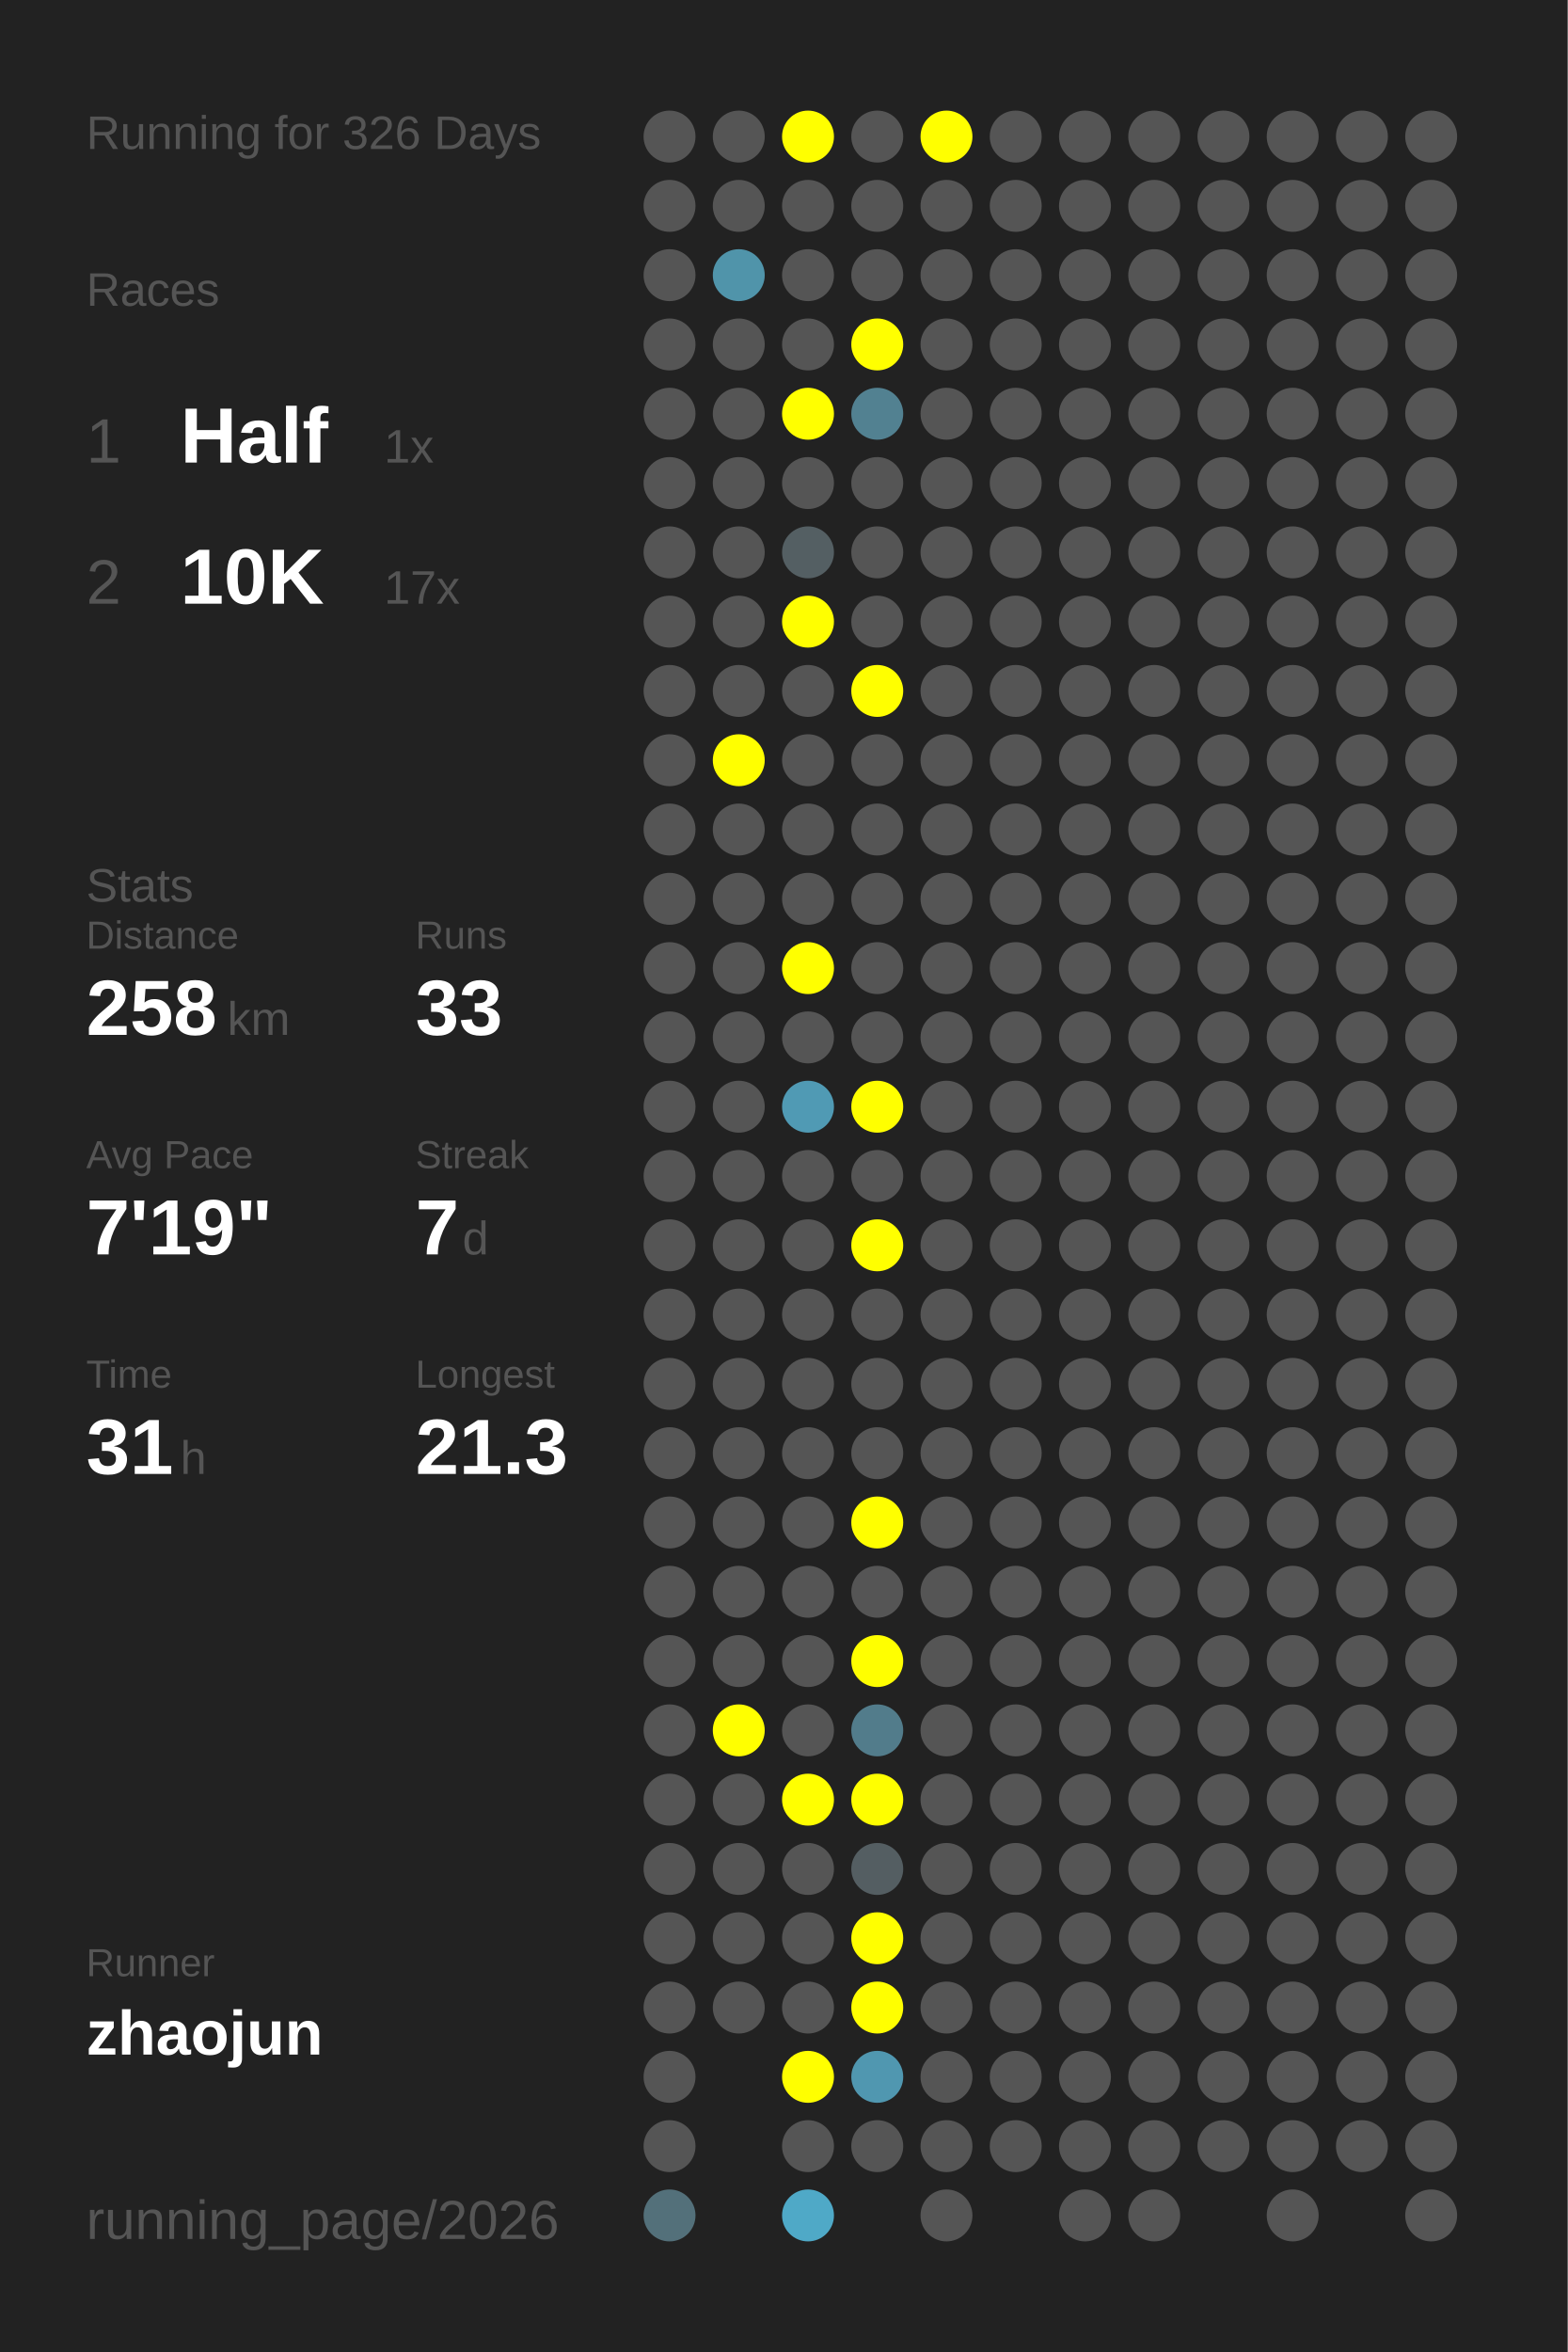
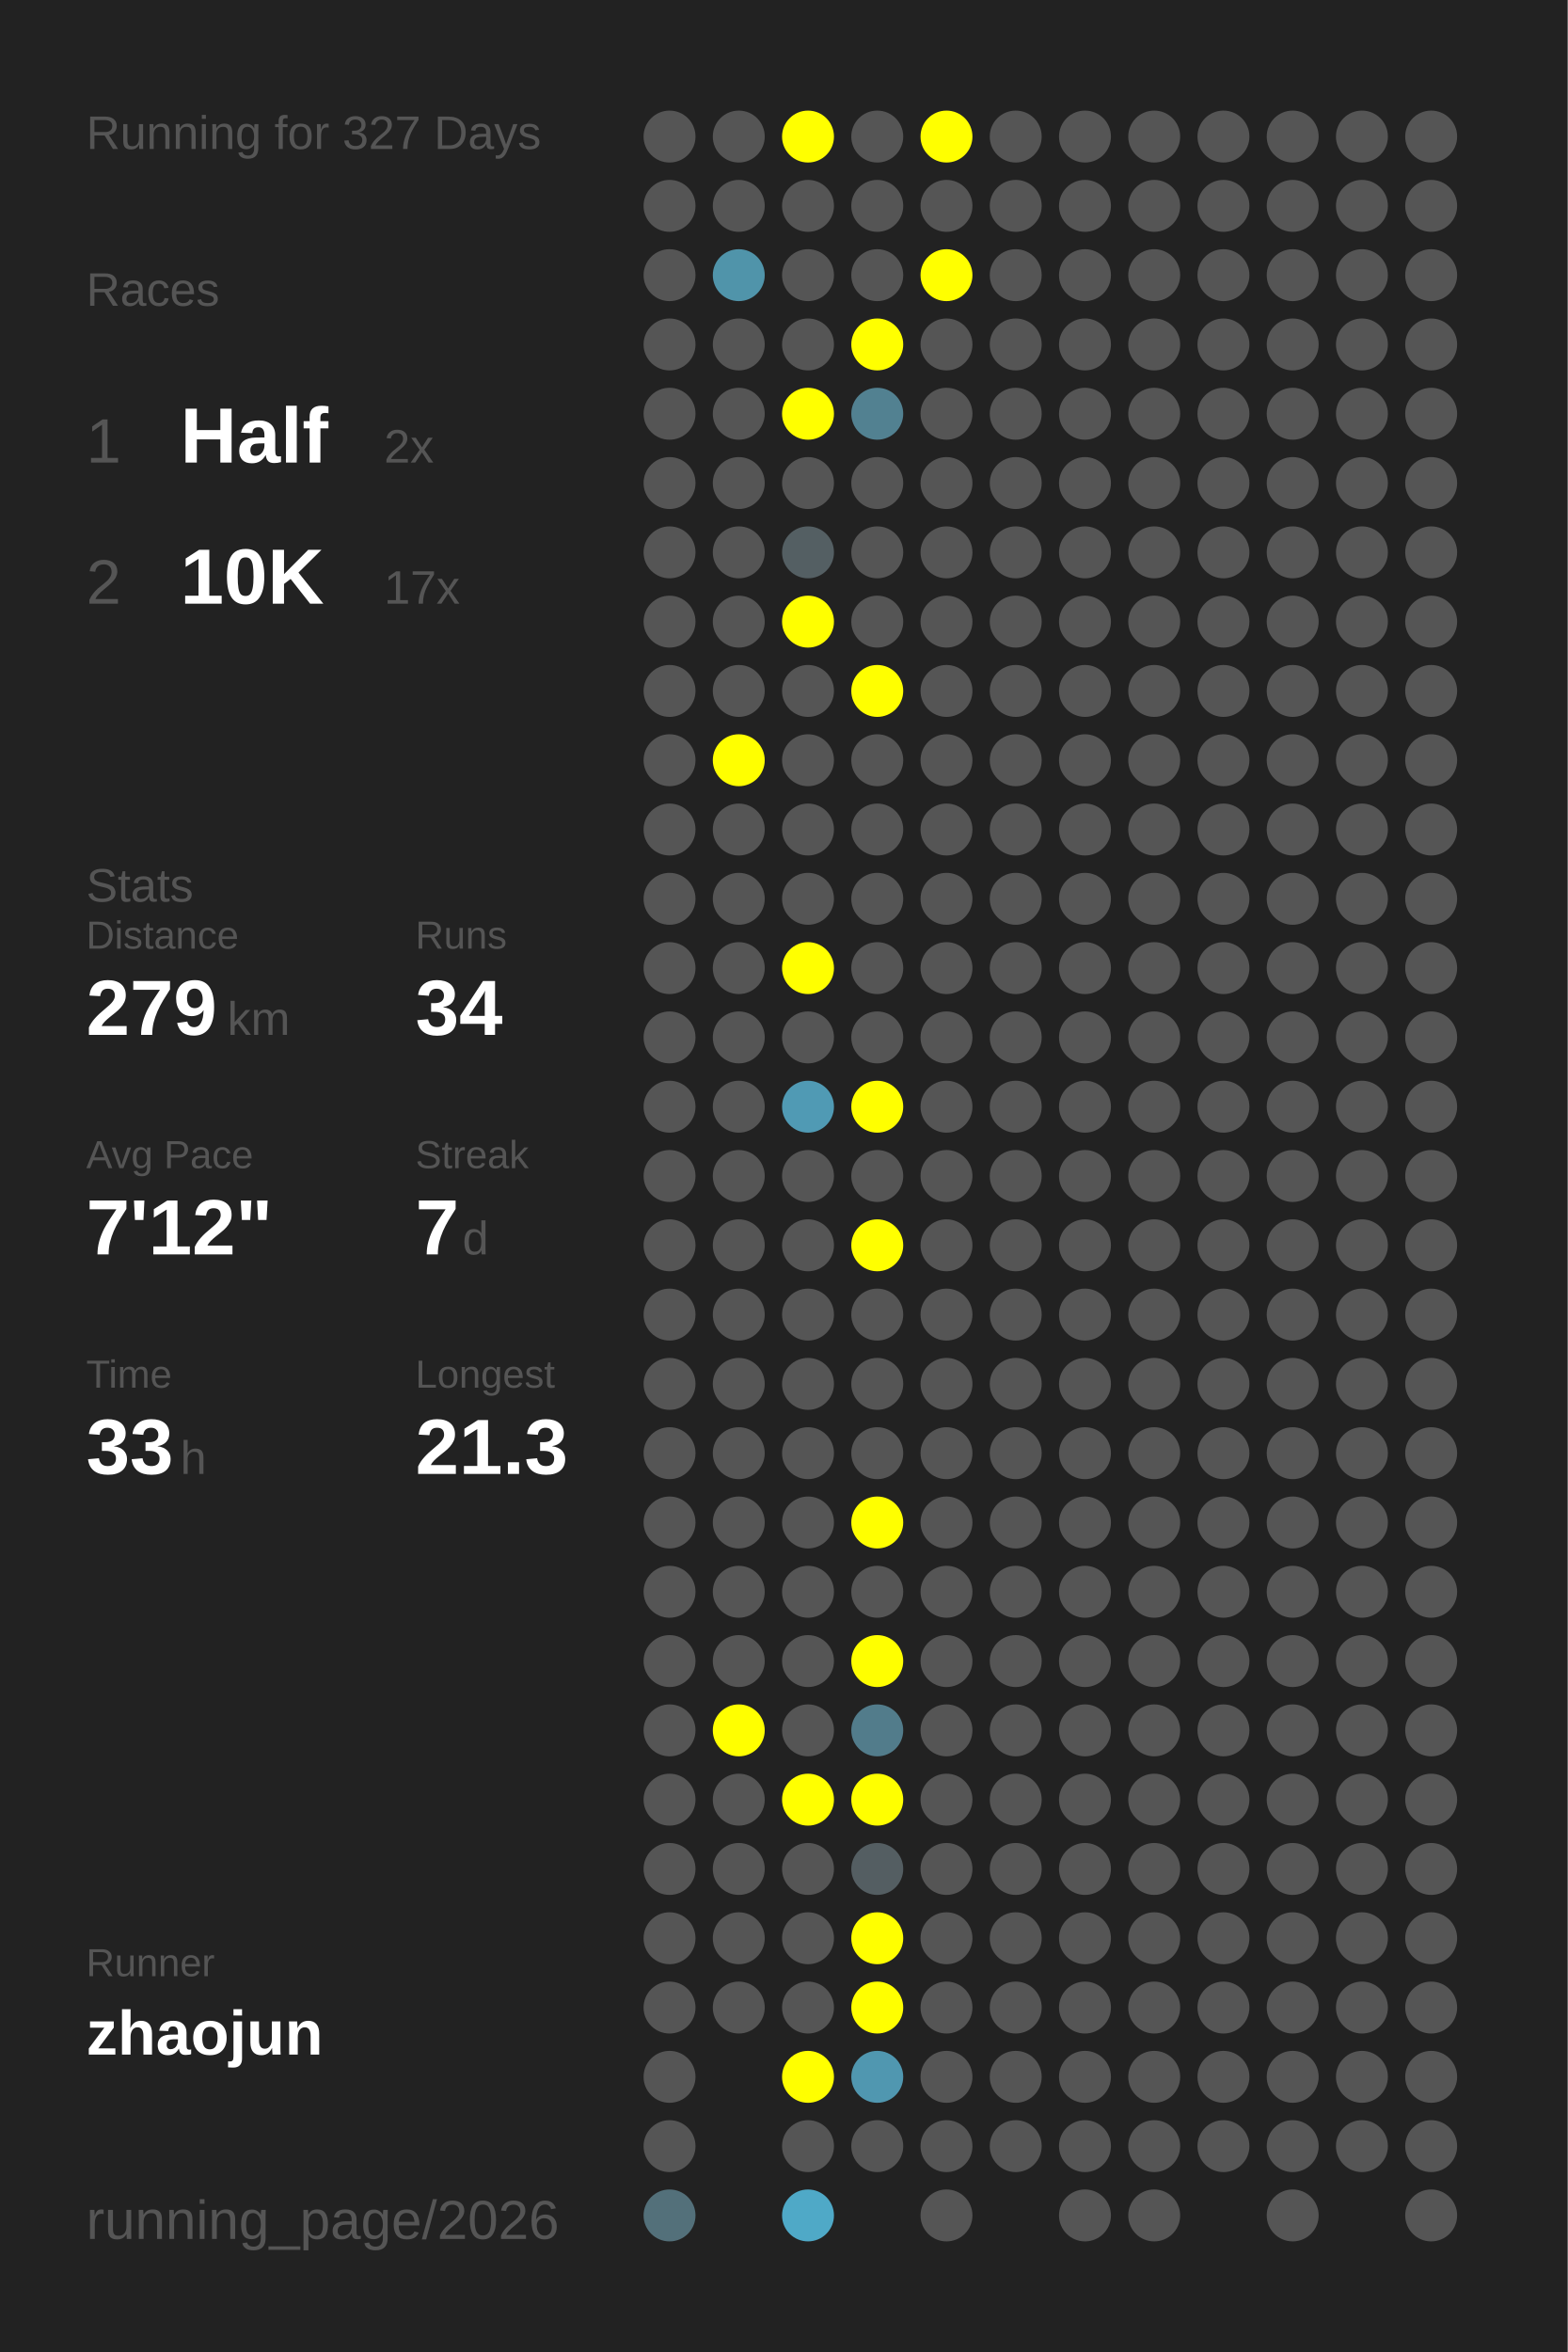
<svg xmlns="http://www.w3.org/2000/svg" baseProfile="full" height="300mm" version="1.1" viewBox="0,0,200,300" width="200mm">
  <defs />
  <rect fill="#222222" height="300" width="200" x="0" y="0" />
-   <text fill="#555555" style="font-size:6px; font-family:Arial;" x="11" y="19">Running for 326 Days</text>
+   <text fill="#555555" style="font-size:6px; font-family:Arial;" x="11" y="19">Running for 327 Days</text>
  <text fill="#555555" style="font-size:6px; font-family:Arial;" x="11" y="39">Races</text>
  <text fill="#555555" style="font-size:8px; font-family:Arial;" x="11" y="59">1</text>
  <text fill="#FFFFFF" style="font-size:10px; font-family:Arial; font-weight:bold;" x="23" y="59">Half</text>
-   <text fill="#555555" style="font-size:6px; font-family:Arial;" x="49" y="59">1x</text>
+   <text fill="#555555" style="font-size:6px; font-family:Arial;" x="49" y="59">2x</text>
  <text fill="#555555" style="font-size:8px; font-family:Arial;" x="11" y="77">2</text>
  <text fill="#FFFFFF" style="font-size:10px; font-family:Arial; font-weight:bold;" x="23" y="77">10K</text>
  <text fill="#555555" style="font-size:6px; font-family:Arial;" x="49" y="77">17x</text>
  <text fill="#555555" style="font-size:6px; font-family:Arial;" x="11" y="115">Stats</text>
  <text fill="#555555" style="font-size:5px; font-family:Arial;" x="11" y="121">Distance</text>
-   <text fill="#FFFFFF" style="font-size:10px; font-family:Arial; font-weight:bold;" x="11" y="132">258</text>
+   <text fill="#FFFFFF" style="font-size:10px; font-family:Arial; font-weight:bold;" x="11" y="132">279</text>
  <text fill="#555555" style="font-size:6px; font-family:Arial;" x="29" y="132">km</text>
  <text fill="#555555" style="font-size:5px; font-family:Arial;" x="53" y="121">Runs</text>
-   <text fill="#FFFFFF" style="font-size:10px; font-family:Arial; font-weight:bold;" x="53" y="132">33</text>
+   <text fill="#FFFFFF" style="font-size:10px; font-family:Arial; font-weight:bold;" x="53" y="132">34</text>
  <text fill="#555555" style="font-size:5px; font-family:Arial;" x="11" y="149">Avg Pace</text>
-   <text fill="#FFFFFF" style="font-size:10px; font-family:Arial; font-weight:bold;" x="11" y="160">7'19"</text>
+   <text fill="#FFFFFF" style="font-size:10px; font-family:Arial; font-weight:bold;" x="11" y="160">7'12"</text>
  <text fill="#555555" style="font-size:5px; font-family:Arial;" x="53" y="149">Streak</text>
  <text fill="#FFFFFF" style="font-size:10px; font-family:Arial; font-weight:bold;" x="53" y="160">7</text>
  <text fill="#555555" style="font-size:6px; font-family:Arial;" x="59" y="160">d</text>
  <text fill="#555555" style="font-size:5px; font-family:Arial;" x="11" y="177">Time</text>
-   <text fill="#FFFFFF" style="font-size:10px; font-family:Arial; font-weight:bold;" x="11" y="188">31</text>
+   <text fill="#FFFFFF" style="font-size:10px; font-family:Arial; font-weight:bold;" x="11" y="188">33</text>
  <text fill="#555555" style="font-size:6px; font-family:Arial;" x="23" y="188">h</text>
  <text fill="#555555" style="font-size:5px; font-family:Arial;" x="53" y="177">Longest</text>
  <text fill="#FFFFFF" style="font-size:10px; font-family:Arial; font-weight:bold;" x="53" y="188">21.3</text>
  <text fill="#555555" style="font-size:5px; font-family:Arial;" x="11" y="252.065">Runner</text>
  <text fill="#FFFFFF" style="font-size:8px; font-family:Arial; font-weight:bold;" x="11" y="262.065">zhaojun</text>
  <text fill="#555555" style="font-size:7px; font-family:Arial;" x="11" y="285.581">running_page/2026</text>
  <circle cx="85.417" cy="17.419" fill="#555555" r="3.312" />
  <circle cx="85.417" cy="26.258" fill="#555555" r="3.312" />
  <circle cx="85.417" cy="35.097" fill="#555555" r="3.312" />
  <circle cx="85.417" cy="43.935" fill="#555555" r="3.312" />
  <circle cx="85.417" cy="52.774" fill="#555555" r="3.312" />
  <circle cx="85.417" cy="61.613" fill="#555555" r="3.312" />
  <circle cx="85.417" cy="70.452" fill="#555555" r="3.312" />
  <circle cx="85.417" cy="79.29" fill="#555555" r="3.312" />
  <circle cx="85.417" cy="88.129" fill="#555555" r="3.312" />
  <circle cx="85.417" cy="96.968" fill="#555555" r="3.312" />
  <circle cx="85.417" cy="105.806" fill="#555555" r="3.312" />
  <circle cx="85.417" cy="114.645" fill="#555555" r="3.312" />
  <circle cx="85.417" cy="123.484" fill="#555555" r="3.312" />
  <circle cx="85.417" cy="132.323" fill="#555555" r="3.312" />
  <circle cx="85.417" cy="141.161" fill="#555555" r="3.312" />
  <circle cx="85.417" cy="150" fill="#555555" r="3.312" />
  <circle cx="85.417" cy="158.839" fill="#555555" r="3.312" />
  <circle cx="85.417" cy="167.677" fill="#555555" r="3.312" />
  <circle cx="85.417" cy="176.516" fill="#555555" r="3.312" />
  <circle cx="85.417" cy="185.355" fill="#555555" r="3.312" />
  <circle cx="85.417" cy="194.194" fill="#555555" r="3.312" />
  <circle cx="85.417" cy="203.032" fill="#555555" r="3.312" />
  <circle cx="85.417" cy="211.871" fill="#555555" r="3.312" />
  <circle cx="85.417" cy="220.71" fill="#555555" r="3.312" />
  <circle cx="85.417" cy="229.548" fill="#555555" r="3.312" />
  <circle cx="85.417" cy="238.387" fill="#555555" r="3.312" />
  <circle cx="85.417" cy="247.226" fill="#555555" r="3.312" />
  <circle cx="85.417" cy="256.065" fill="#555555" r="3.312" />
  <circle cx="85.417" cy="264.903" fill="#555555" r="3.312" />
  <circle cx="85.417" cy="273.742" fill="#555555" r="3.312" />
  <circle cx="85.417" cy="282.581" fill="#53707a" r="3.312" />
  <circle cx="94.25" cy="17.419" fill="#555555" r="3.312" />
  <circle cx="94.25" cy="26.258" fill="#555555" r="3.312" />
  <circle cx="94.25" cy="35.097" fill="#5094aa" r="3.312" />
  <circle cx="94.25" cy="43.935" fill="#555555" r="3.312" />
  <circle cx="94.25" cy="52.774" fill="#555555" r="3.312" />
  <circle cx="94.25" cy="61.613" fill="#555555" r="3.312" />
  <circle cx="94.25" cy="70.452" fill="#555555" r="3.312" />
  <circle cx="94.25" cy="79.29" fill="#555555" r="3.312" />
  <circle cx="94.25" cy="88.129" fill="#555555" r="3.312" />
  <circle cx="94.25" cy="96.968" fill="#FFFF00" r="3.312" />
  <circle cx="94.25" cy="105.806" fill="#555555" r="3.312" />
  <circle cx="94.25" cy="114.645" fill="#555555" r="3.312" />
  <circle cx="94.25" cy="123.484" fill="#555555" r="3.312" />
  <circle cx="94.25" cy="132.323" fill="#555555" r="3.312" />
  <circle cx="94.25" cy="141.161" fill="#555555" r="3.312" />
  <circle cx="94.25" cy="150" fill="#555555" r="3.312" />
  <circle cx="94.25" cy="158.839" fill="#555555" r="3.312" />
  <circle cx="94.25" cy="167.677" fill="#555555" r="3.312" />
  <circle cx="94.25" cy="176.516" fill="#555555" r="3.312" />
  <circle cx="94.25" cy="185.355" fill="#555555" r="3.312" />
  <circle cx="94.25" cy="194.194" fill="#555555" r="3.312" />
  <circle cx="94.25" cy="203.032" fill="#555555" r="3.312" />
  <circle cx="94.25" cy="211.871" fill="#555555" r="3.312" />
  <circle cx="94.25" cy="220.71" fill="#FFFF00" r="3.312" />
  <circle cx="94.25" cy="229.548" fill="#555555" r="3.312" />
  <circle cx="94.25" cy="238.387" fill="#555555" r="3.312" />
  <circle cx="94.25" cy="247.226" fill="#555555" r="3.312" />
  <circle cx="94.25" cy="256.065" fill="#555555" r="3.312" />
  <circle cx="103.083" cy="17.419" fill="#FFFF00" r="3.312" />
  <circle cx="103.083" cy="26.258" fill="#555555" r="3.312" />
  <circle cx="103.083" cy="35.097" fill="#555555" r="3.312" />
  <circle cx="103.083" cy="43.935" fill="#555555" r="3.312" />
  <circle cx="103.083" cy="52.774" fill="#FFFF00" r="3.312" />
  <circle cx="103.083" cy="61.613" fill="#555555" r="3.312" />
  <circle cx="103.083" cy="70.452" fill="#545f63" r="3.312" />
  <circle cx="103.083" cy="79.29" fill="#FFFF00" r="3.312" />
  <circle cx="103.083" cy="88.129" fill="#555555" r="3.312" />
  <circle cx="103.083" cy="96.968" fill="#555555" r="3.312" />
  <circle cx="103.083" cy="105.806" fill="#555555" r="3.312" />
  <circle cx="103.083" cy="114.645" fill="#555555" r="3.312" />
  <circle cx="103.083" cy="123.484" fill="#FFFF00" r="3.312" />
  <circle cx="103.083" cy="132.323" fill="#555555" r="3.312" />
  <circle cx="103.083" cy="141.161" fill="#509ab4" r="3.312" />
  <circle cx="103.083" cy="150" fill="#555555" r="3.312" />
  <circle cx="103.083" cy="158.839" fill="#555555" r="3.312" />
  <circle cx="103.083" cy="167.677" fill="#555555" r="3.312" />
  <circle cx="103.083" cy="176.516" fill="#555555" r="3.312" />
  <circle cx="103.083" cy="185.355" fill="#555555" r="3.312" />
  <circle cx="103.083" cy="194.194" fill="#555555" r="3.312" />
  <circle cx="103.083" cy="203.032" fill="#555555" r="3.312" />
  <circle cx="103.083" cy="211.871" fill="#555555" r="3.312" />
  <circle cx="103.083" cy="220.71" fill="#555555" r="3.312" />
  <circle cx="103.083" cy="229.548" fill="#FFFF00" r="3.312" />
  <circle cx="103.083" cy="238.387" fill="#555555" r="3.312" />
  <circle cx="103.083" cy="247.226" fill="#555555" r="3.312" />
  <circle cx="103.083" cy="256.065" fill="#555555" r="3.312" />
  <circle cx="103.083" cy="264.903" fill="#FFFF00" r="3.312" />
  <circle cx="103.083" cy="273.742" fill="#555555" r="3.312" />
  <circle cx="103.083" cy="282.581" fill="#4fa9c7" r="3.312" />
  <circle cx="111.917" cy="17.419" fill="#555555" r="3.312" />
  <circle cx="111.917" cy="26.258" fill="#555555" r="3.312" />
  <circle cx="111.917" cy="35.097" fill="#555555" r="3.312" />
  <circle cx="111.917" cy="43.935" fill="#FFFF00" r="3.312" />
  <circle cx="111.917" cy="52.774" fill="#528191" r="3.312" />
  <circle cx="111.917" cy="61.613" fill="#555555" r="3.312" />
  <circle cx="111.917" cy="70.452" fill="#555555" r="3.312" />
  <circle cx="111.917" cy="79.29" fill="#555555" r="3.312" />
  <circle cx="111.917" cy="88.129" fill="#FFFF00" r="3.312" />
  <circle cx="111.917" cy="96.968" fill="#555555" r="3.312" />
  <circle cx="111.917" cy="105.806" fill="#555555" r="3.312" />
  <circle cx="111.917" cy="114.645" fill="#555555" r="3.312" />
  <circle cx="111.917" cy="123.484" fill="#555555" r="3.312" />
  <circle cx="111.917" cy="132.323" fill="#555555" r="3.312" />
  <circle cx="111.917" cy="141.161" fill="#FFFF00" r="3.312" />
  <circle cx="111.917" cy="150" fill="#555555" r="3.312" />
  <circle cx="111.917" cy="158.839" fill="#FFFF00" r="3.312" />
  <circle cx="111.917" cy="167.677" fill="#555555" r="3.312" />
  <circle cx="111.917" cy="176.516" fill="#555555" r="3.312" />
  <circle cx="111.917" cy="185.355" fill="#555555" r="3.312" />
  <circle cx="111.917" cy="194.194" fill="#FFFF00" r="3.312" />
  <circle cx="111.917" cy="203.032" fill="#555555" r="3.312" />
  <circle cx="111.917" cy="211.871" fill="#FFFF00" r="3.312" />
  <circle cx="111.917" cy="220.71" fill="#527c8b" r="3.312" />
  <circle cx="111.917" cy="229.548" fill="#FFFF00" r="3.312" />
  <circle cx="111.917" cy="238.387" fill="#545e62" r="3.312" />
  <circle cx="111.917" cy="247.226" fill="#FFFF00" r="3.312" />
  <circle cx="111.917" cy="256.065" fill="#FFFF00" r="3.312" />
  <circle cx="111.917" cy="264.903" fill="#5097b0" r="3.312" />
  <circle cx="111.917" cy="273.742" fill="#555555" r="3.312" />
  <circle cx="120.75" cy="17.419" fill="#FFFF00" r="3.312" />
  <circle cx="120.75" cy="26.258" fill="#555555" r="3.312" />
-   <circle cx="120.75" cy="35.097" fill="#555555" r="3.312" />
+   <circle cx="120.75" cy="35.097" fill="#FFFF00" r="3.312" />
  <circle cx="120.75" cy="43.935" fill="#555555" r="3.312" />
  <circle cx="120.75" cy="52.774" fill="#555555" r="3.312" />
  <circle cx="120.75" cy="61.613" fill="#555555" r="3.312" />
  <circle cx="120.75" cy="70.452" fill="#555555" r="3.312" />
  <circle cx="120.75" cy="79.29" fill="#555555" r="3.312" />
  <circle cx="120.75" cy="88.129" fill="#555555" r="3.312" />
  <circle cx="120.75" cy="96.968" fill="#555555" r="3.312" />
  <circle cx="120.75" cy="105.806" fill="#555555" r="3.312" />
  <circle cx="120.75" cy="114.645" fill="#555555" r="3.312" />
  <circle cx="120.75" cy="123.484" fill="#555555" r="3.312" />
  <circle cx="120.75" cy="132.323" fill="#555555" r="3.312" />
  <circle cx="120.75" cy="141.161" fill="#555555" r="3.312" />
  <circle cx="120.75" cy="150" fill="#555555" r="3.312" />
  <circle cx="120.75" cy="158.839" fill="#555555" r="3.312" />
  <circle cx="120.75" cy="167.677" fill="#555555" r="3.312" />
  <circle cx="120.75" cy="176.516" fill="#555555" r="3.312" />
  <circle cx="120.75" cy="185.355" fill="#555555" r="3.312" />
  <circle cx="120.75" cy="194.194" fill="#555555" r="3.312" />
  <circle cx="120.75" cy="203.032" fill="#555555" r="3.312" />
  <circle cx="120.75" cy="211.871" fill="#555555" r="3.312" />
  <circle cx="120.75" cy="220.71" fill="#555555" r="3.312" />
  <circle cx="120.75" cy="229.548" fill="#555555" r="3.312" />
  <circle cx="120.75" cy="238.387" fill="#555555" r="3.312" />
  <circle cx="120.75" cy="247.226" fill="#555555" r="3.312" />
  <circle cx="120.75" cy="256.065" fill="#555555" r="3.312" />
  <circle cx="120.75" cy="264.903" fill="#555555" r="3.312" />
  <circle cx="120.75" cy="273.742" fill="#555555" r="3.312" />
  <circle cx="120.75" cy="282.581" fill="#555555" r="3.312" />
  <circle cx="129.583" cy="17.419" fill="#555555" r="3.312" />
  <circle cx="129.583" cy="26.258" fill="#555555" r="3.312" />
  <circle cx="129.583" cy="35.097" fill="#555555" r="3.312" />
  <circle cx="129.583" cy="43.935" fill="#555555" r="3.312" />
  <circle cx="129.583" cy="52.774" fill="#555555" r="3.312" />
  <circle cx="129.583" cy="61.613" fill="#555555" r="3.312" />
  <circle cx="129.583" cy="70.452" fill="#555555" r="3.312" />
  <circle cx="129.583" cy="79.29" fill="#555555" r="3.312" />
  <circle cx="129.583" cy="88.129" fill="#555555" r="3.312" />
  <circle cx="129.583" cy="96.968" fill="#555555" r="3.312" />
  <circle cx="129.583" cy="105.806" fill="#555555" r="3.312" />
  <circle cx="129.583" cy="114.645" fill="#555555" r="3.312" />
  <circle cx="129.583" cy="123.484" fill="#555555" r="3.312" />
  <circle cx="129.583" cy="132.323" fill="#555555" r="3.312" />
  <circle cx="129.583" cy="141.161" fill="#555555" r="3.312" />
  <circle cx="129.583" cy="150" fill="#555555" r="3.312" />
  <circle cx="129.583" cy="158.839" fill="#555555" r="3.312" />
  <circle cx="129.583" cy="167.677" fill="#555555" r="3.312" />
  <circle cx="129.583" cy="176.516" fill="#555555" r="3.312" />
  <circle cx="129.583" cy="185.355" fill="#555555" r="3.312" />
  <circle cx="129.583" cy="194.194" fill="#555555" r="3.312" />
  <circle cx="129.583" cy="203.032" fill="#555555" r="3.312" />
  <circle cx="129.583" cy="211.871" fill="#555555" r="3.312" />
  <circle cx="129.583" cy="220.71" fill="#555555" r="3.312" />
  <circle cx="129.583" cy="229.548" fill="#555555" r="3.312" />
  <circle cx="129.583" cy="238.387" fill="#555555" r="3.312" />
  <circle cx="129.583" cy="247.226" fill="#555555" r="3.312" />
  <circle cx="129.583" cy="256.065" fill="#555555" r="3.312" />
  <circle cx="129.583" cy="264.903" fill="#555555" r="3.312" />
  <circle cx="129.583" cy="273.742" fill="#555555" r="3.312" />
  <circle cx="138.417" cy="17.419" fill="#555555" r="3.312" />
  <circle cx="138.417" cy="26.258" fill="#555555" r="3.312" />
  <circle cx="138.417" cy="35.097" fill="#555555" r="3.312" />
  <circle cx="138.417" cy="43.935" fill="#555555" r="3.312" />
  <circle cx="138.417" cy="52.774" fill="#555555" r="3.312" />
  <circle cx="138.417" cy="61.613" fill="#555555" r="3.312" />
  <circle cx="138.417" cy="70.452" fill="#555555" r="3.312" />
  <circle cx="138.417" cy="79.29" fill="#555555" r="3.312" />
  <circle cx="138.417" cy="88.129" fill="#555555" r="3.312" />
  <circle cx="138.417" cy="96.968" fill="#555555" r="3.312" />
  <circle cx="138.417" cy="105.806" fill="#555555" r="3.312" />
  <circle cx="138.417" cy="114.645" fill="#555555" r="3.312" />
  <circle cx="138.417" cy="123.484" fill="#555555" r="3.312" />
  <circle cx="138.417" cy="132.323" fill="#555555" r="3.312" />
  <circle cx="138.417" cy="141.161" fill="#555555" r="3.312" />
  <circle cx="138.417" cy="150" fill="#555555" r="3.312" />
  <circle cx="138.417" cy="158.839" fill="#555555" r="3.312" />
  <circle cx="138.417" cy="167.677" fill="#555555" r="3.312" />
  <circle cx="138.417" cy="176.516" fill="#555555" r="3.312" />
  <circle cx="138.417" cy="185.355" fill="#555555" r="3.312" />
  <circle cx="138.417" cy="194.194" fill="#555555" r="3.312" />
  <circle cx="138.417" cy="203.032" fill="#555555" r="3.312" />
  <circle cx="138.417" cy="211.871" fill="#555555" r="3.312" />
  <circle cx="138.417" cy="220.71" fill="#555555" r="3.312" />
  <circle cx="138.417" cy="229.548" fill="#555555" r="3.312" />
  <circle cx="138.417" cy="238.387" fill="#555555" r="3.312" />
  <circle cx="138.417" cy="247.226" fill="#555555" r="3.312" />
  <circle cx="138.417" cy="256.065" fill="#555555" r="3.312" />
  <circle cx="138.417" cy="264.903" fill="#555555" r="3.312" />
  <circle cx="138.417" cy="273.742" fill="#555555" r="3.312" />
  <circle cx="138.417" cy="282.581" fill="#555555" r="3.312" />
  <circle cx="147.25" cy="17.419" fill="#555555" r="3.312" />
  <circle cx="147.25" cy="26.258" fill="#555555" r="3.312" />
  <circle cx="147.25" cy="35.097" fill="#555555" r="3.312" />
  <circle cx="147.25" cy="43.935" fill="#555555" r="3.312" />
  <circle cx="147.25" cy="52.774" fill="#555555" r="3.312" />
  <circle cx="147.25" cy="61.613" fill="#555555" r="3.312" />
  <circle cx="147.25" cy="70.452" fill="#555555" r="3.312" />
  <circle cx="147.25" cy="79.29" fill="#555555" r="3.312" />
  <circle cx="147.25" cy="88.129" fill="#555555" r="3.312" />
  <circle cx="147.25" cy="96.968" fill="#555555" r="3.312" />
  <circle cx="147.25" cy="105.806" fill="#555555" r="3.312" />
  <circle cx="147.25" cy="114.645" fill="#555555" r="3.312" />
  <circle cx="147.25" cy="123.484" fill="#555555" r="3.312" />
  <circle cx="147.25" cy="132.323" fill="#555555" r="3.312" />
  <circle cx="147.25" cy="141.161" fill="#555555" r="3.312" />
  <circle cx="147.25" cy="150" fill="#555555" r="3.312" />
  <circle cx="147.25" cy="158.839" fill="#555555" r="3.312" />
  <circle cx="147.25" cy="167.677" fill="#555555" r="3.312" />
  <circle cx="147.25" cy="176.516" fill="#555555" r="3.312" />
  <circle cx="147.25" cy="185.355" fill="#555555" r="3.312" />
  <circle cx="147.25" cy="194.194" fill="#555555" r="3.312" />
  <circle cx="147.25" cy="203.032" fill="#555555" r="3.312" />
  <circle cx="147.25" cy="211.871" fill="#555555" r="3.312" />
  <circle cx="147.25" cy="220.71" fill="#555555" r="3.312" />
  <circle cx="147.25" cy="229.548" fill="#555555" r="3.312" />
  <circle cx="147.25" cy="238.387" fill="#555555" r="3.312" />
  <circle cx="147.25" cy="247.226" fill="#555555" r="3.312" />
  <circle cx="147.25" cy="256.065" fill="#555555" r="3.312" />
  <circle cx="147.25" cy="264.903" fill="#555555" r="3.312" />
  <circle cx="147.25" cy="273.742" fill="#555555" r="3.312" />
  <circle cx="147.25" cy="282.581" fill="#555555" r="3.312" />
  <circle cx="156.083" cy="17.419" fill="#555555" r="3.312" />
  <circle cx="156.083" cy="26.258" fill="#555555" r="3.312" />
  <circle cx="156.083" cy="35.097" fill="#555555" r="3.312" />
  <circle cx="156.083" cy="43.935" fill="#555555" r="3.312" />
  <circle cx="156.083" cy="52.774" fill="#555555" r="3.312" />
  <circle cx="156.083" cy="61.613" fill="#555555" r="3.312" />
  <circle cx="156.083" cy="70.452" fill="#555555" r="3.312" />
  <circle cx="156.083" cy="79.29" fill="#555555" r="3.312" />
  <circle cx="156.083" cy="88.129" fill="#555555" r="3.312" />
  <circle cx="156.083" cy="96.968" fill="#555555" r="3.312" />
  <circle cx="156.083" cy="105.806" fill="#555555" r="3.312" />
  <circle cx="156.083" cy="114.645" fill="#555555" r="3.312" />
  <circle cx="156.083" cy="123.484" fill="#555555" r="3.312" />
  <circle cx="156.083" cy="132.323" fill="#555555" r="3.312" />
  <circle cx="156.083" cy="141.161" fill="#555555" r="3.312" />
  <circle cx="156.083" cy="150" fill="#555555" r="3.312" />
  <circle cx="156.083" cy="158.839" fill="#555555" r="3.312" />
  <circle cx="156.083" cy="167.677" fill="#555555" r="3.312" />
  <circle cx="156.083" cy="176.516" fill="#555555" r="3.312" />
  <circle cx="156.083" cy="185.355" fill="#555555" r="3.312" />
  <circle cx="156.083" cy="194.194" fill="#555555" r="3.312" />
  <circle cx="156.083" cy="203.032" fill="#555555" r="3.312" />
  <circle cx="156.083" cy="211.871" fill="#555555" r="3.312" />
  <circle cx="156.083" cy="220.71" fill="#555555" r="3.312" />
  <circle cx="156.083" cy="229.548" fill="#555555" r="3.312" />
  <circle cx="156.083" cy="238.387" fill="#555555" r="3.312" />
  <circle cx="156.083" cy="247.226" fill="#555555" r="3.312" />
  <circle cx="156.083" cy="256.065" fill="#555555" r="3.312" />
  <circle cx="156.083" cy="264.903" fill="#555555" r="3.312" />
  <circle cx="156.083" cy="273.742" fill="#555555" r="3.312" />
  <circle cx="164.917" cy="17.419" fill="#555555" r="3.312" />
  <circle cx="164.917" cy="26.258" fill="#555555" r="3.312" />
  <circle cx="164.917" cy="35.097" fill="#555555" r="3.312" />
  <circle cx="164.917" cy="43.935" fill="#555555" r="3.312" />
  <circle cx="164.917" cy="52.774" fill="#555555" r="3.312" />
  <circle cx="164.917" cy="61.613" fill="#555555" r="3.312" />
  <circle cx="164.917" cy="70.452" fill="#555555" r="3.312" />
  <circle cx="164.917" cy="79.29" fill="#555555" r="3.312" />
  <circle cx="164.917" cy="88.129" fill="#555555" r="3.312" />
  <circle cx="164.917" cy="96.968" fill="#555555" r="3.312" />
  <circle cx="164.917" cy="105.806" fill="#555555" r="3.312" />
  <circle cx="164.917" cy="114.645" fill="#555555" r="3.312" />
  <circle cx="164.917" cy="123.484" fill="#555555" r="3.312" />
  <circle cx="164.917" cy="132.323" fill="#555555" r="3.312" />
  <circle cx="164.917" cy="141.161" fill="#555555" r="3.312" />
  <circle cx="164.917" cy="150" fill="#555555" r="3.312" />
  <circle cx="164.917" cy="158.839" fill="#555555" r="3.312" />
  <circle cx="164.917" cy="167.677" fill="#555555" r="3.312" />
  <circle cx="164.917" cy="176.516" fill="#555555" r="3.312" />
  <circle cx="164.917" cy="185.355" fill="#555555" r="3.312" />
  <circle cx="164.917" cy="194.194" fill="#555555" r="3.312" />
  <circle cx="164.917" cy="203.032" fill="#555555" r="3.312" />
  <circle cx="164.917" cy="211.871" fill="#555555" r="3.312" />
  <circle cx="164.917" cy="220.71" fill="#555555" r="3.312" />
  <circle cx="164.917" cy="229.548" fill="#555555" r="3.312" />
  <circle cx="164.917" cy="238.387" fill="#555555" r="3.312" />
  <circle cx="164.917" cy="247.226" fill="#555555" r="3.312" />
  <circle cx="164.917" cy="256.065" fill="#555555" r="3.312" />
  <circle cx="164.917" cy="264.903" fill="#555555" r="3.312" />
  <circle cx="164.917" cy="273.742" fill="#555555" r="3.312" />
  <circle cx="164.917" cy="282.581" fill="#555555" r="3.312" />
  <circle cx="173.75" cy="17.419" fill="#555555" r="3.312" />
  <circle cx="173.75" cy="26.258" fill="#555555" r="3.312" />
  <circle cx="173.75" cy="35.097" fill="#555555" r="3.312" />
  <circle cx="173.75" cy="43.935" fill="#555555" r="3.312" />
  <circle cx="173.75" cy="52.774" fill="#555555" r="3.312" />
  <circle cx="173.75" cy="61.613" fill="#555555" r="3.312" />
  <circle cx="173.75" cy="70.452" fill="#555555" r="3.312" />
  <circle cx="173.75" cy="79.29" fill="#555555" r="3.312" />
  <circle cx="173.75" cy="88.129" fill="#555555" r="3.312" />
  <circle cx="173.75" cy="96.968" fill="#555555" r="3.312" />
  <circle cx="173.75" cy="105.806" fill="#555555" r="3.312" />
  <circle cx="173.75" cy="114.645" fill="#555555" r="3.312" />
  <circle cx="173.75" cy="123.484" fill="#555555" r="3.312" />
  <circle cx="173.75" cy="132.323" fill="#555555" r="3.312" />
  <circle cx="173.75" cy="141.161" fill="#555555" r="3.312" />
  <circle cx="173.75" cy="150" fill="#555555" r="3.312" />
  <circle cx="173.75" cy="158.839" fill="#555555" r="3.312" />
  <circle cx="173.75" cy="167.677" fill="#555555" r="3.312" />
  <circle cx="173.75" cy="176.516" fill="#555555" r="3.312" />
  <circle cx="173.75" cy="185.355" fill="#555555" r="3.312" />
  <circle cx="173.75" cy="194.194" fill="#555555" r="3.312" />
  <circle cx="173.75" cy="203.032" fill="#555555" r="3.312" />
  <circle cx="173.75" cy="211.871" fill="#555555" r="3.312" />
  <circle cx="173.75" cy="220.71" fill="#555555" r="3.312" />
  <circle cx="173.75" cy="229.548" fill="#555555" r="3.312" />
  <circle cx="173.75" cy="238.387" fill="#555555" r="3.312" />
  <circle cx="173.75" cy="247.226" fill="#555555" r="3.312" />
  <circle cx="173.75" cy="256.065" fill="#555555" r="3.312" />
  <circle cx="173.75" cy="264.903" fill="#555555" r="3.312" />
  <circle cx="173.75" cy="273.742" fill="#555555" r="3.312" />
  <circle cx="182.583" cy="17.419" fill="#555555" r="3.312" />
  <circle cx="182.583" cy="26.258" fill="#555555" r="3.312" />
  <circle cx="182.583" cy="35.097" fill="#555555" r="3.312" />
  <circle cx="182.583" cy="43.935" fill="#555555" r="3.312" />
  <circle cx="182.583" cy="52.774" fill="#555555" r="3.312" />
  <circle cx="182.583" cy="61.613" fill="#555555" r="3.312" />
  <circle cx="182.583" cy="70.452" fill="#555555" r="3.312" />
  <circle cx="182.583" cy="79.29" fill="#555555" r="3.312" />
  <circle cx="182.583" cy="88.129" fill="#555555" r="3.312" />
  <circle cx="182.583" cy="96.968" fill="#555555" r="3.312" />
  <circle cx="182.583" cy="105.806" fill="#555555" r="3.312" />
  <circle cx="182.583" cy="114.645" fill="#555555" r="3.312" />
  <circle cx="182.583" cy="123.484" fill="#555555" r="3.312" />
  <circle cx="182.583" cy="132.323" fill="#555555" r="3.312" />
  <circle cx="182.583" cy="141.161" fill="#555555" r="3.312" />
  <circle cx="182.583" cy="150" fill="#555555" r="3.312" />
  <circle cx="182.583" cy="158.839" fill="#555555" r="3.312" />
  <circle cx="182.583" cy="167.677" fill="#555555" r="3.312" />
  <circle cx="182.583" cy="176.516" fill="#555555" r="3.312" />
  <circle cx="182.583" cy="185.355" fill="#555555" r="3.312" />
  <circle cx="182.583" cy="194.194" fill="#555555" r="3.312" />
  <circle cx="182.583" cy="203.032" fill="#555555" r="3.312" />
  <circle cx="182.583" cy="211.871" fill="#555555" r="3.312" />
  <circle cx="182.583" cy="220.71" fill="#555555" r="3.312" />
  <circle cx="182.583" cy="229.548" fill="#555555" r="3.312" />
  <circle cx="182.583" cy="238.387" fill="#555555" r="3.312" />
  <circle cx="182.583" cy="247.226" fill="#555555" r="3.312" />
  <circle cx="182.583" cy="256.065" fill="#555555" r="3.312" />
  <circle cx="182.583" cy="264.903" fill="#555555" r="3.312" />
  <circle cx="182.583" cy="273.742" fill="#555555" r="3.312" />
  <circle cx="182.583" cy="282.581" fill="#555555" r="3.312" />
</svg>
